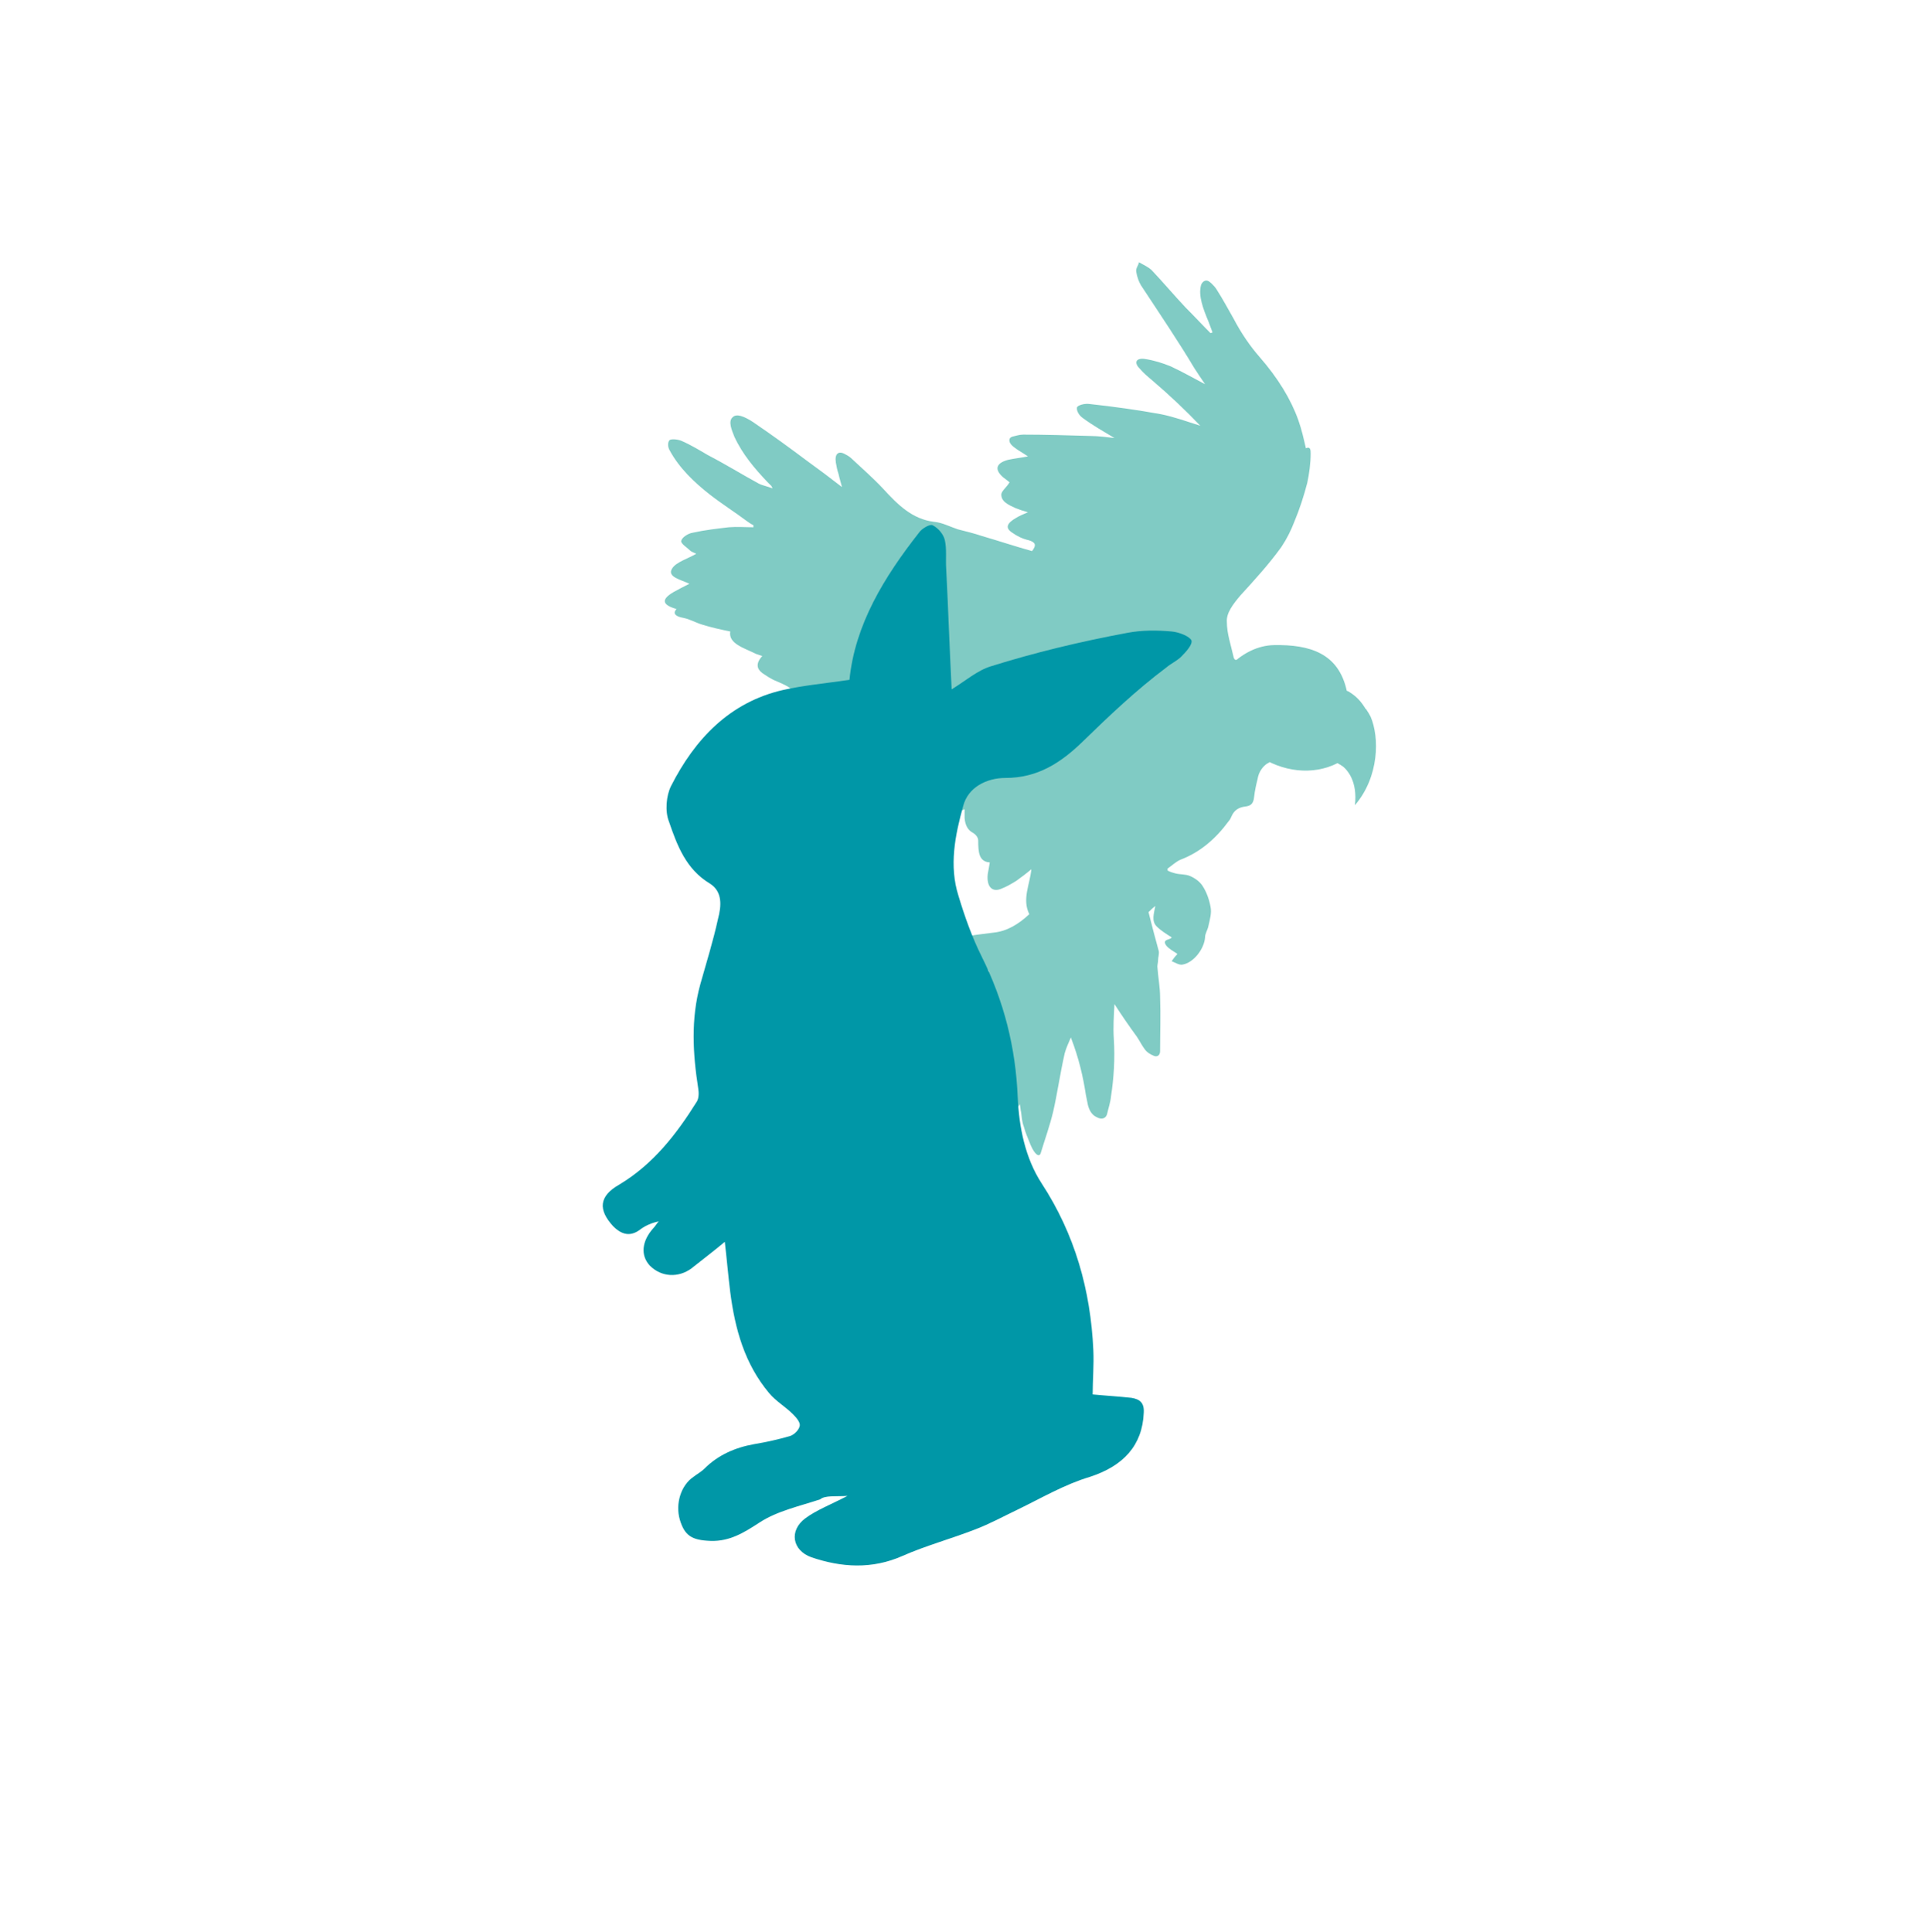
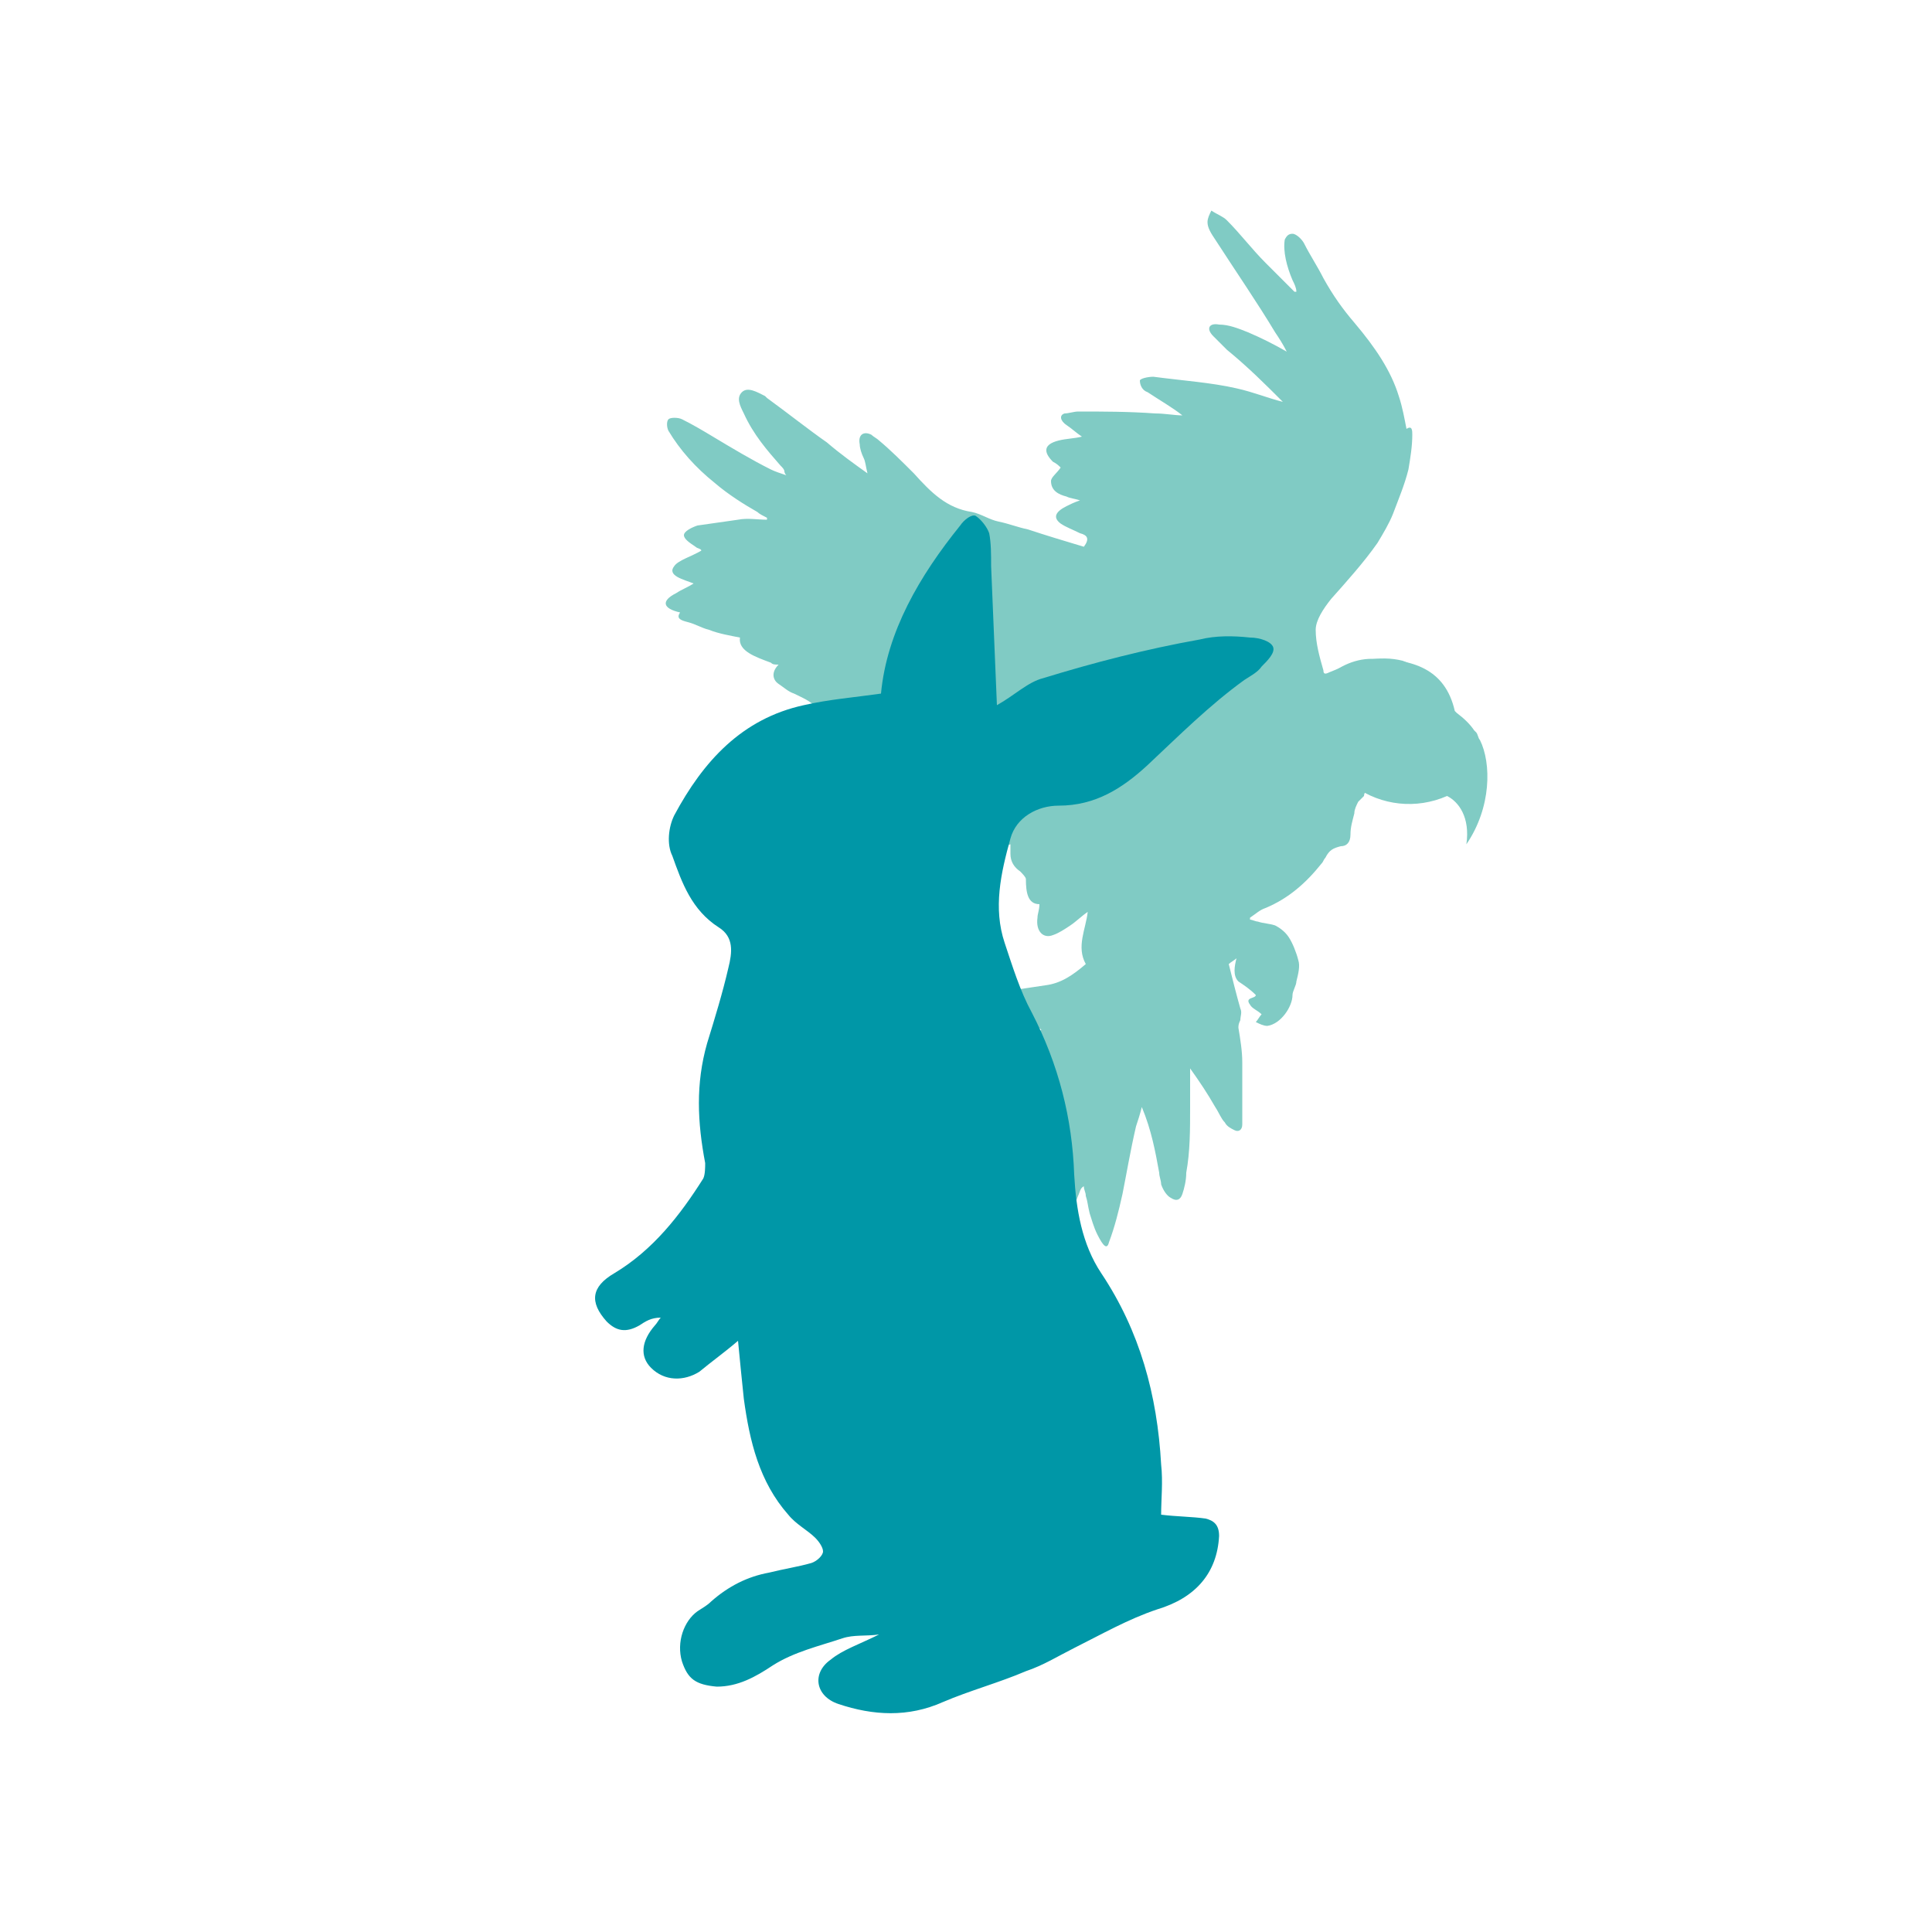
- <svg xmlns="http://www.w3.org/2000/svg" version="1.1" id="Layer_1" x="0px" y="0px" viewBox="0 0 283.5 283.5" style="enable-background:new 0 0 283.5 283.5;" xml:space="preserve">
+ <svg xmlns="http://www.w3.org/2000/svg" version="1.1" baseProfile="basic" id="Layer_1" x="0px" y="0px" viewBox="0 0 100 100" xml:space="preserve">
  <style type="text/css">
	.st0{fill:#80CBC4;}
	.st1{fill:#0097A7;}
+ 	.st2{fill:none;}
</style>
-   <path class="st0" d="M187.3,111.2c1.1-0.7,2.2-0.9,3.5-1c0.7,0,1.2,0.1,1.7,0.4c1,0.1,2,0.5,3,1c1.1,0.5,2.2,1.2,3.2,2  c0,0,0-0.1,0-0.1c0-0.5,0.3-1,0.5-1.5c0.7-2.4,0-5-1.8-7.9c-0.4-0.7-0.6-1.7-0.9-2.4c-1.6-3.5-3-5.8-5.1-6.5  c-2.9-0.7-5.9-0.1-9.4,1.6c-0.5,0.2-0.8,0.1-0.9-0.3c-0.4-1.8-1-3.5-1-5.2c-0.1-1.3,0.9-2.6,2-3.9c2.1-2.3,4.2-4.6,6-7.1  c0.8-1.2,1.4-2.4,1.9-3.7c0.8-1.9,1.4-3.8,1.9-5.7c0.3-1.4,0.5-2.9,0.5-4.3c0-0.5,0-1.1-0.7-0.8c-0.3-1.3-0.6-2.7-1.1-4.1  c-1.1-3.1-3-6.2-5.7-9.3c-1.4-1.6-2.7-3.5-3.8-5.6c-0.8-1.4-1.6-2.9-2.5-4.3c-0.3-0.5-1.1-1.3-1.4-1.3c-0.4-0.1-0.8,0.3-0.9,0.7  c-0.4,1.5,0.3,3.4,1.1,5.3c0.2,0.5,0.4,1.1,0.6,1.6c-0.1,0-0.2,0.1-0.3,0.1c-1.2-1.2-2.4-2.5-3.7-3.8c-1.6-1.7-3.2-3.6-4.9-5.4  c-0.5-0.5-1.2-0.8-1.9-1.2c-0.1,0.5-0.5,0.9-0.4,1.4c0.1,0.7,0.4,1.6,0.9,2.3c2.7,4.1,5.4,8.1,7.6,11.8c0.5,0.8,1,1.5,1.6,2.4  c-1.7-0.9-3.3-1.8-5-2.6c-1.2-0.5-2.5-0.9-3.8-1.1c-1.3-0.2-1.7,0.5-0.8,1.4c0.5,0.6,1.2,1.2,1.8,1.7c2.7,2.3,5,4.5,7.1,6.7  c-1.9-0.6-3.8-1.3-5.8-1.7c-3.3-0.6-6.8-1.1-10.5-1.5c-0.7-0.1-1.7,0.2-1.8,0.5c-0.1,0.5,0.3,1.2,0.9,1.6c1.5,1.1,3.1,2,4.6,2.9  c-1-0.1-2.3-0.3-3.5-0.3c-3.4-0.1-6.7-0.2-9.9-0.2c-0.6,0-1.1,0.2-1.6,0.3c-0.6,0.2-0.6,0.9,0.2,1.5c0.6,0.5,1.4,0.9,2.1,1.4  c-1,0.2-2,0.3-2.9,0.5c-1.9,0.5-2,1.5-0.7,2.6c0.4,0.3,0.8,0.6,0.9,0.7c-0.4,0.7-1.1,1.2-1.2,1.7c-0.1,1.1,1,1.6,2.1,2.1  c0.5,0.2,1.1,0.4,1.8,0.6c-0.7,0.3-1.2,0.5-1.7,0.8c-1.4,0.8-1.7,1.5-0.6,2.2c0.7,0.5,1.5,0.9,2.4,1.1c1,0.3,1.2,0.7,0.5,1.6  c-2.5-0.7-4.9-1.5-7.3-2.2c-1.2-0.4-2.4-0.7-3.6-1c-1.2-0.4-2.3-1-3.5-1.1c-3.2-0.4-5.3-2.5-7.5-4.9c-1.4-1.5-2.9-2.8-4.5-4.3  c-0.3-0.3-0.6-0.5-1-0.7c-1-0.6-1.6-0.1-1.4,1.2c0.1,0.6,0.2,1.1,0.4,1.7c0.1,0.5,0.3,1.1,0.5,1.9c-1.8-1.4-3.4-2.6-5.2-3.9  c-2.4-1.8-5-3.7-7.8-5.6c-0.1-0.1-0.2-0.1-0.3-0.2c-1-0.6-2.2-1.2-2.8-0.5c-0.6,0.6-0.1,1.8,0.3,2.8c1.2,2.6,3,4.7,4.8,6.6  c0.2,0.2,0.4,0.4,0.6,0.6c0,0,0.1,0.1,0.2,0.4c-0.7-0.3-1.4-0.4-2-0.7c-2.4-1.3-4.8-2.8-7.5-4.2c-1.2-0.7-2.5-1.5-3.9-2.1  c-0.5-0.2-1.4-0.3-1.7-0.1c-0.3,0.3-0.3,1,0,1.5c1.4,2.6,3.6,4.7,5.9,6.5c1.8,1.4,3.7,2.6,5.3,3.8c0.4,0.3,0.7,0.5,1.1,0.7  c0,0.1,0,0.2,0,0.3c-1.2,0-2.4-0.1-3.6,0c-1.7,0.2-3.5,0.4-5.3,0.8c-0.7,0.1-1.6,0.7-1.7,1.2c-0.1,0.4,0.9,1,1.4,1.5  c0.3,0.2,0.7,0.3,0.8,0.4c-1.2,0.7-2.9,1.2-3.5,2.1c-0.9,1.3,1.3,1.7,2.5,2.3c-0.8,0.4-1.6,0.8-2.3,1.2c-1.9,1.1-1.7,1.9,0.4,2.5  c-0.6,0.7-0.1,1.1,1,1.3c1,0.2,1.8,0.7,2.8,1c1.3,0.4,2.6,0.7,4.1,1c-0.3,1.8,2,2.4,3.8,3.3c0.3,0.1,0.6,0.2,0.9,0.3  c-1,1.1-0.8,1.9,0,2.5c0.6,0.4,1.3,0.9,2.1,1.2c1.1,0.5,2.2,0.9,2.7,1.8c0.2,0.4,0.8,0.7,1.3,0.9c1.2,0.5,2.8,0.7,3.5,1.6  c0.2,0.3,0.8,0.4,1.3,0.4c0.9,0,1.1,0.3,0.9,1c-0.2,1,1.3,1.6,3.2,1.3c1.4-0.2,2.7-0.5,3.9-0.8c-1.2,3.6-1.3,4.1-0.5,5.1  c1.7-0.6,3.4-1.1,5.1-1.6c0,0.6,0,1.1-0.1,1.6c-0.5,1.5,0.2,2.6,1.1,3.6c0.1,0.1,0.5,0.2,0.7,0.1c0.6-0.2,1.2-0.5,1.7-0.8  c0,1-0.1,2.1,0.1,3.1c0.2,2,0.9,2.3,2.7,1.5c0,0.4,0,0.9,0,1.3c0.1,1.1,0.5,1.8,1.3,2.2c0.3,0.2,0.7,0.6,0.7,1.1  c0,1.7,0.1,3.1,1.7,3.2c-0.1,0.6-0.2,1.2-0.3,1.7c-0.2,1.8,0.6,2.7,1.9,2.2c0.8-0.3,1.5-0.7,2.3-1.2c0.7-0.5,1.5-1.1,2.2-1.7  c-0.2,2.2-1.4,4.4-0.3,6.6c-1.6,1.5-3.3,2.5-5.2,2.7c-1.6,0.2-3.3,0.4-4.9,0.7c0,0,0,0-0.1,0c-0.6,0.2-1.3,0.4-1.3,1.3  c0.1,0.9,0.9,1.4,1.5,1.7c1.2,0.6,2.5,1.1,3.7,1.6c0.1,0,0.2,0.1,0.4,0.4c-0.6,0.4-1.2,1-1.9,1.3c-1.6,0.6-3.2,1.1-4.7,1.6  c-0.3,0.1-0.8,0.1-1.2,0.1c-0.3,0-0.6,0-0.8,0.1c-0.8,0.3-0.6,1.1,0.4,1.8c0.5,0.4,1,0.7,1.6,1.1c0,0.1-0.1,0.1-0.1,0.2  c-0.5,0.7-0.1,1.3,1.1,1.9c0.7,0.3,1.3,0.6,2,0.9c-0.8,2.4-1.4,4.6-1.9,6.9c-0.3,1.6-0.6,3.4-1.6,4.8c-1.3,2-3.4,4-7,6.6  c-2.7,2.1-7.1,4.5-12.6,8.6c-0.8,0.6-1.8,1.4-2.7,2.4c-1.3,1.4-1.6,2.7-0.4,2.4c1.7-0.4,3.5-1.1,5.1-1.9c5.4-2.7,9.7-5.5,12.6-7.4  c4.2-2.7,7-4.7,8.9-7c0.2,0.8,0.2,1.4,0.4,2.1c0.1,0.3,0.3,0.9,0.5,1.1c0.2,0.2,0.5,0.1,0.6,0c0.5-0.4,0.8-0.9,1.2-1.3  c0.8-0.8,1.6-1.5,2.4-2.1c1-0.8,1.4-2.2,1.9-3.4c0.2-0.4,0.4-0.9,0.7-1.3c0.1,0.4,0.1,0.8,0.2,1.2c0.1,0.7,0.1,1.3,0.4,2.1  c0.2,0.8,0.6,1.7,1,2.7c0.6,1.4,1.3,1.9,1.5,1.1c0.6-2,1.3-3.9,1.8-6c0.6-2.6,1-5.5,1.7-8.6c0.2-0.7,0.5-1.4,0.9-2.3  c1.2,3.1,1.8,5.8,2.2,8.4c0.1,0.5,0.2,1,0.3,1.5c0.2,0.8,0.6,1.5,1.3,1.8c0.7,0.4,1.3,0.2,1.5-0.4c0.2-0.9,0.5-1.7,0.6-2.7  c0.4-2.6,0.6-5.5,0.4-8.5c-0.1-1.6,0-3.2,0.1-5c1.1,1.7,2.2,3.3,3.3,4.8c0.4,0.6,0.8,1.4,1.2,1.9c0.3,0.4,0.8,0.7,1.3,0.9  c0.5,0.2,0.9-0.1,0.9-0.7c0-2.6,0.1-5.2,0-7.9c0-1.5-0.3-3-0.4-4.5c0-0.3,0.1-0.6,0.1-0.9c0-0.5,0.2-1,0.1-1.4  c-0.5-1.8-1-3.7-1.5-5.7c0.3-0.3,0.6-0.6,1-0.9c-0.2,1.1-0.6,2.2,0.2,3c0.6,0.6,1.4,1.1,2.2,1.6c-0.1,0.4-1.5,0.2-0.8,1.2  c0.4,0.5,1,0.8,1.6,1.2c0-0.1,0,0,0,0.1c-0.3,0.3-0.6,0.7-0.8,1c0.5,0.2,1.1,0.6,1.6,0.5c1.7-0.3,3.2-2.4,3.3-4  c0-0.6,0.4-1.1,0.5-1.7c0.2-0.9,0.5-1.9,0.3-2.8c-0.2-1.1-0.6-2.2-1.2-3.1c-0.4-0.6-1.1-1.1-1.8-1.4c-0.7-0.3-1.5-0.2-2.2-0.4  c-0.4-0.1-0.7-0.2-1.1-0.4c0-0.1,0-0.2,0-0.3c0.6-0.4,1.2-1,1.9-1.3c2.9-1.1,5.2-3.1,7.1-5.7c0.2-0.2,0.3-0.5,0.4-0.7  c0.4-0.9,1.1-1.3,2-1.4c0.8-0.1,1.2-0.4,1.3-1.4c0.1-0.9,0.3-1.8,0.5-2.6c0.1-0.6,0.3-1.1,0.6-1.5c0.2-0.3,0.5-0.6,0.8-0.8  C186.3,112,186.8,111.5,187.3,111.2z" />
-   <path class="st1" d="M124.4,219.6c-2.5,1.3-4.6,2.1-6.2,3.3c-2.4,1.8-1.9,4.7,0.9,5.7c4.4,1.5,8.9,1.8,13.4-0.2  c3.4-1.5,7.1-2.5,10.7-3.9c2.1-0.8,4.1-1.9,6.2-2.9c3.5-1.7,6.9-3.7,10.6-4.8c4.9-1.6,7.7-4.6,7.9-9.4c0.1-1.5-0.6-2-1.8-2.2  c-1.8-0.2-3.6-0.3-5.7-0.5c0-2,0.2-4.3,0.1-6.5c-0.4-8.8-2.7-17-7.6-24.5c-2.4-3.7-3.3-8.2-3.5-12.6c-0.3-7.3-2-14.1-5.3-20.7  c-1.4-2.8-2.5-5.9-3.4-8.9c-1.4-4.4-0.5-8.9,0.7-13.2c0.7-2.7,3.4-4.1,6.2-4.1c4.7,0,8.1-2.2,11.3-5.3c3.9-3.8,7.9-7.6,12.3-10.9  c0.7-0.6,1.6-1,2.2-1.6c0.7-0.7,1.7-1.8,1.5-2.4c-0.3-0.6-1.8-1.2-2.9-1.3c-2.2-0.2-4.4-0.2-6.5,0.2c-7,1.3-13.6,2.9-20,4.9  c-2,0.6-3.7,2.1-5.8,3.4c-0.3-5.9-0.5-11.8-0.8-17.7c-0.1-1.4,0.1-2.9-0.2-4.2c-0.2-0.9-1-1.8-1.8-2.2c-0.4-0.2-1.6,0.5-2,1.1  c-5.1,6.5-9.4,13.5-10.2,21.6c-3.4,0.5-6.7,0.8-9.8,1.5c-7.8,1.8-12.9,7.2-16.4,14.1c-0.7,1.4-0.9,3.7-0.3,5.2c1.2,3.5,2.5,7,6,9.1  c1.9,1.2,1.7,3.3,1.2,5.2c-0.7,3.2-1.7,6.4-2.6,9.6c-1.4,5.1-1.1,10.2-0.3,15.3c0.1,0.6,0.1,1.4-0.2,1.9c-3,4.8-6.4,9.2-11.4,12.2  c-3,1.7-3.1,3.7-0.9,6.1c1.3,1.3,2.6,1.6,4.1,0.4c0.7-0.5,1.6-0.9,2.6-1.1c-0.3,0.3-0.5,0.7-0.8,1c-1.7,1.9-1.9,4-0.5,5.5  c1.7,1.7,4.2,1.8,6.1,0.4c1.5-1.2,3.1-2.4,4.9-3.9c0.3,2.6,0.5,5,0.8,7.4c0.7,5.4,2.1,10.5,5.7,14.8c1,1.2,2.4,2,3.5,3.1  c0.5,0.5,1.1,1.2,1,1.7c-0.1,0.6-0.8,1.3-1.4,1.5c-1.7,0.5-3.5,0.9-5.3,1.2c-2.8,0.5-5.3,1.6-7.3,3.6c-0.5,0.5-1.1,0.8-1.6,1.2  c-1.8,1.2-2.7,3.9-2,6.3c0.7,2.3,1.7,3,4.5,3.1c2.8,0.1,4.9-1.2,7.2-2.7c2.6-1.7,5.9-2.4,8.9-3.4  C121.1,219.5,122.6,219.7,124.4,219.6z" />
-   <path class="st0" d="M201.2,105.2c-0.2-0.4-0.4-0.7-0.6-1c0,0,0-0.1-0.1-0.1c-0.1-0.1-0.1-0.2-0.2-0.3c-0.5-0.8-1.2-1.6-2.2-2.2  c-0.1-0.1-0.2-0.1-0.4-0.2c-1.2-5.5-5.4-6.8-10.7-6.7c-4.7,0.1-8.6,4.5-9.9,8.8c-1.1,3.5,4.4,5,5.5,1.5c0.6-1.8,2.4-4.4,4.4-4.7  c0.2,0,0.6,0,0.9,0c-0.3,1.1,0,2.4,1,3.1c0,0.3,0.1,0.6,0.2,1c0.4,1.3,1.4,1.9,2.7,2.1c0.7,0.1,1.2,0.3,1.7,0.7  c-2,0.7-4.1,0.1-5.9-1.2c-3-2-5.9,2.9-2.9,4.9c3.5,2.4,8,3,11.7,1.1c1.5,0.8,2.9,2.8,2.5,6.2C202.5,114,202.5,108.2,201.2,105.2z" />
+   <path class="st0" d="M71,40.7c0.4-0.3,0.9-0.4,1.4-0.4c0.3,0,0.5,0,0.7,0.1c0.4,0.1,0.8,0.2,1.2,0.4c0.5,0.2,0.9,0.5,1.3,0.8  c0,0,0,0,0,0c0-0.2,0.1-0.4,0.2-0.6c0.3-1,0-2-0.7-3.2c-0.2-0.3-0.2-0.7-0.4-1c-0.6-1.4-1.2-2.3-2.1-2.6c-1.2-0.3-2.4,0-3.8,0.6  c-0.2,0.1-0.3,0.1-0.3-0.1c-0.2-0.7-0.4-1.4-0.4-2.1c0-0.5,0.4-1.1,0.8-1.6c0.8-0.9,1.7-1.9,2.4-2.9c0.3-0.5,0.6-1,0.8-1.5  c0.3-0.8,0.6-1.5,0.8-2.3c0.1-0.6,0.2-1.2,0.2-1.8c0-0.2,0-0.5-0.3-0.3c-0.1-0.5-0.2-1.1-0.4-1.7c-0.4-1.3-1.2-2.5-2.3-3.8  c-0.6-0.7-1.1-1.4-1.6-2.3c-0.3-0.6-0.7-1.2-1-1.8c-0.1-0.2-0.4-0.5-0.6-0.5c-0.2,0-0.3,0.1-0.4,0.3c-0.1,0.6,0.1,1.4,0.4,2.1  c0.1,0.2,0.2,0.4,0.2,0.6c0,0-0.1,0-0.1,0c-0.5-0.5-1-1-1.5-1.5c-0.7-0.7-1.3-1.5-2-2.2c-0.2-0.2-0.5-0.3-0.8-0.5  c-0.1,0.2-0.2,0.4-0.2,0.6c0,0.3,0.2,0.6,0.4,0.9c1.1,1.7,2.2,3.3,3.1,4.8c0.2,0.3,0.4,0.6,0.6,1c-0.7-0.4-1.3-0.7-2-1  c-0.5-0.2-1-0.4-1.5-0.4c-0.5-0.1-0.7,0.2-0.3,0.6c0.2,0.2,0.5,0.5,0.7,0.7c1.1,0.9,2,1.8,2.9,2.7c-0.8-0.2-1.5-0.5-2.4-0.7  c-1.3-0.3-2.8-0.4-4.3-0.6c-0.3,0-0.7,0.1-0.7,0.2c0,0.2,0.1,0.5,0.4,0.6c0.6,0.4,1.3,0.8,1.8,1.2c-0.4,0-0.9-0.1-1.4-0.1  c-1.4-0.1-2.7-0.1-4-0.1c-0.2,0-0.5,0.1-0.7,0.1c-0.3,0.1-0.2,0.4,0.1,0.6c0.3,0.2,0.5,0.4,0.8,0.6c-0.4,0.1-0.8,0.1-1.2,0.2  c-0.8,0.2-0.8,0.6-0.3,1.1c0.2,0.1,0.3,0.2,0.4,0.3c-0.2,0.3-0.5,0.5-0.5,0.7c0,0.5,0.4,0.7,0.8,0.8c0.2,0.1,0.4,0.1,0.7,0.2  c-0.3,0.1-0.5,0.2-0.7,0.3c-0.6,0.3-0.7,0.6-0.3,0.9c0.3,0.2,0.6,0.3,1,0.5c0.4,0.1,0.5,0.3,0.2,0.7c-1-0.3-2-0.6-2.9-0.9  c-0.5-0.1-1-0.3-1.5-0.4c-0.5-0.1-0.9-0.4-1.4-0.5c-1.3-0.2-2.1-1-3-2c-0.6-0.6-1.2-1.2-1.8-1.7c-0.1-0.1-0.3-0.2-0.4-0.3  c-0.4-0.2-0.7,0-0.6,0.5c0,0.2,0.1,0.5,0.2,0.7c0.1,0.2,0.1,0.4,0.2,0.8c-0.7-0.5-1.4-1-2.1-1.6c-1-0.7-2-1.5-3.1-2.3  c0,0-0.1-0.1-0.1-0.1c-0.4-0.2-0.9-0.5-1.2-0.2c-0.3,0.3-0.1,0.7,0.1,1.1c0.5,1.1,1.2,1.9,1.9,2.7c0.1,0.1,0.2,0.2,0.2,0.3  c0,0,0,0.1,0.1,0.2c-0.3-0.1-0.6-0.2-0.8-0.3c-1-0.5-2-1.1-3-1.7c-0.5-0.3-1-0.6-1.6-0.9c-0.2-0.1-0.6-0.1-0.7,0  c-0.1,0.1-0.1,0.4,0,0.6c0.6,1,1.4,1.9,2.4,2.7c0.7,0.6,1.5,1.1,2.2,1.5c0.1,0.1,0.3,0.2,0.5,0.3c0,0,0,0.1,0,0.1  c-0.5,0-1-0.1-1.5,0c-0.7,0.1-1.4,0.2-2.1,0.3c-0.3,0.1-0.7,0.3-0.7,0.5c0,0.2,0.3,0.4,0.6,0.6c0.1,0.1,0.3,0.1,0.3,0.2  c-0.5,0.3-1.2,0.5-1.4,0.8c-0.4,0.5,0.5,0.7,1,0.9c-0.3,0.2-0.6,0.3-0.9,0.5c-0.8,0.4-0.7,0.8,0.2,1c-0.2,0.3,0,0.4,0.4,0.5  c0.4,0.1,0.7,0.3,1.1,0.4c0.5,0.2,1.1,0.3,1.6,0.4c-0.1,0.7,0.8,1,1.6,1.3c0.1,0.1,0.2,0.1,0.4,0.1c-0.4,0.4-0.3,0.8,0,1  c0.3,0.2,0.5,0.4,0.8,0.5c0.4,0.2,0.9,0.4,1.1,0.7c0.1,0.2,0.3,0.3,0.5,0.4c0.5,0.2,1.1,0.3,1.4,0.7c0.1,0.1,0.3,0.2,0.5,0.2  c0.4,0,0.4,0.1,0.4,0.4c-0.1,0.4,0.5,0.7,1.3,0.5c0.5-0.1,1.1-0.2,1.6-0.3c-0.5,1.5-0.5,1.7-0.2,2.1c0.7-0.2,1.4-0.4,2.1-0.6  c0,0.2,0,0.4,0,0.6c-0.2,0.6,0.1,1.1,0.4,1.5c0,0.1,0.2,0.1,0.3,0c0.2-0.1,0.5-0.2,0.7-0.3c0,0.4,0,0.9,0,1.3  c0.1,0.8,0.3,0.9,1.1,0.6c0,0.2,0,0.4,0,0.5c0,0.4,0.2,0.7,0.5,0.9c0.1,0.1,0.3,0.3,0.3,0.4c0,0.7,0.1,1.3,0.7,1.3  c0,0.3-0.1,0.5-0.1,0.7c-0.1,0.7,0.3,1.1,0.8,0.9c0.3-0.1,0.6-0.3,0.9-0.5c0.3-0.2,0.6-0.5,0.9-0.7c-0.1,0.9-0.6,1.8-0.1,2.7  c-0.7,0.6-1.3,1-2.1,1.1c-0.7,0.1-1.3,0.2-2,0.3c0,0,0,0,0,0c-0.3,0.1-0.5,0.2-0.5,0.5c0,0.4,0.3,0.6,0.6,0.7c0.5,0.2,1,0.4,1.5,0.7  c0,0,0.1,0,0.2,0.1c-0.3,0.2-0.5,0.4-0.8,0.5c-0.6,0.3-1.3,0.5-1.9,0.7c-0.1,0-0.3,0-0.5,0.1c-0.1,0-0.2,0-0.3,0.1  c-0.3,0.1-0.2,0.4,0.2,0.7c0.2,0.2,0.4,0.3,0.6,0.4c0,0,0,0,0,0.1c-0.2,0.3,0,0.5,0.5,0.8c0.3,0.1,0.5,0.2,0.8,0.3  c-0.3,1-0.6,1.9-0.8,2.8c-0.1,0.7-0.3,1.4-0.6,2c-0.5,0.8-1.4,1.6-2.8,2.7c-1.1,0.8-2.9,1.8-5.1,3.5c-0.3,0.3-0.7,0.6-1.1,1  c-0.5,0.6-0.6,1.1-0.1,1c0.7-0.2,1.4-0.4,2.1-0.8c2.2-1.1,3.9-2.2,5.1-3c1.7-1.1,2.8-1.9,3.6-2.8c0.1,0.3,0.1,0.6,0.2,0.8  c0,0.1,0.1,0.4,0.2,0.4c0.1,0.1,0.2,0,0.3,0c0.2-0.2,0.3-0.4,0.5-0.5c0.3-0.3,0.6-0.6,1-0.8c0.4-0.3,0.6-0.9,0.8-1.4  c0.1-0.2,0.1-0.4,0.3-0.5c0,0.2,0.1,0.3,0.1,0.5c0.1,0.3,0.1,0.5,0.2,0.9c0.1,0.3,0.2,0.7,0.4,1.1c0.3,0.6,0.5,0.8,0.6,0.4  c0.3-0.8,0.5-1.6,0.7-2.5c0.2-1,0.4-2.2,0.7-3.5c0.1-0.3,0.2-0.6,0.3-1c0.5,1.2,0.7,2.3,0.9,3.4c0,0.2,0.1,0.4,0.1,0.6  c0.1,0.3,0.3,0.6,0.5,0.7c0.3,0.2,0.5,0.1,0.6-0.2c0.1-0.3,0.2-0.7,0.2-1.1c0.2-1.1,0.2-2.2,0.2-3.4c0-0.6,0-1.3,0-2  c0.5,0.7,0.9,1.3,1.3,2c0.2,0.3,0.3,0.6,0.5,0.8c0.1,0.2,0.3,0.3,0.5,0.4c0.2,0.1,0.4,0,0.4-0.3c0-1,0-2.1,0-3.2  c0-0.6-0.1-1.2-0.2-1.8c0-0.1,0-0.2,0.1-0.4c0-0.2,0.1-0.4,0-0.6c-0.2-0.7-0.4-1.5-0.6-2.3c0.1-0.1,0.3-0.2,0.4-0.3  c-0.1,0.4-0.2,0.9,0.1,1.2c0.3,0.2,0.6,0.4,0.9,0.7c0,0.2-0.6,0.1-0.3,0.5c0.1,0.2,0.4,0.3,0.6,0.5c0,0,0,0,0,0  c-0.1,0.1-0.2,0.3-0.3,0.4c0.2,0.1,0.4,0.2,0.6,0.2c0.7-0.1,1.3-1,1.3-1.6c0-0.2,0.2-0.5,0.2-0.7c0.1-0.4,0.2-0.8,0.1-1.1  c-0.1-0.4-0.3-0.9-0.5-1.2c-0.2-0.3-0.5-0.5-0.7-0.6c-0.3-0.1-0.6-0.1-0.9-0.2c-0.1,0-0.3-0.1-0.4-0.1c0,0,0-0.1,0-0.1  c0.3-0.2,0.5-0.4,0.8-0.5c1.2-0.5,2.1-1.3,2.9-2.3c0.1-0.1,0.1-0.2,0.2-0.3c0.2-0.4,0.4-0.5,0.8-0.6c0.3,0,0.5-0.2,0.5-0.6  c0-0.4,0.1-0.7,0.2-1.1c0-0.2,0.1-0.4,0.2-0.6c0.1-0.1,0.2-0.2,0.3-0.3C70.6,41,70.8,40.8,71,40.7z" />
+   <path class="st1" d="M45.5,84.6c-1,0.5-1.9,0.8-2.5,1.3c-1,0.7-0.8,1.9,0.4,2.3c1.8,0.6,3.6,0.7,5.4-0.1c1.4-0.6,2.9-1,4.3-1.6  c0.9-0.3,1.7-0.8,2.5-1.2c1.4-0.7,2.8-1.5,4.3-2c2-0.6,3.1-1.9,3.2-3.8c0-0.6-0.3-0.8-0.7-0.9c-0.7-0.1-1.5-0.1-2.3-0.2  c0-0.8,0.1-1.7,0-2.6c-0.2-3.6-1.1-6.9-3.1-9.9c-1-1.5-1.3-3.3-1.4-5.1c-0.1-2.9-0.8-5.7-2.2-8.4c-0.6-1.1-1-2.4-1.4-3.6  c-0.6-1.8-0.2-3.6,0.3-5.4c0.3-1.1,1.4-1.7,2.5-1.7c1.9,0,3.3-0.9,4.6-2.1c1.6-1.5,3.2-3.1,5-4.4c0.3-0.2,0.7-0.4,0.9-0.7  c0.3-0.3,0.7-0.7,0.6-1c-0.1-0.3-0.7-0.5-1.2-0.5c-0.9-0.1-1.8-0.1-2.6,0.1c-2.8,0.5-5.5,1.2-8.1,2c-0.8,0.2-1.5,0.9-2.4,1.4  c-0.1-2.4-0.2-4.8-0.3-7.2c0-0.6,0-1.2-0.1-1.7c-0.1-0.3-0.4-0.7-0.7-0.9c-0.2-0.1-0.6,0.2-0.8,0.5c-2.1,2.6-3.8,5.5-4.1,8.7  c-1.4,0.2-2.7,0.3-4,0.6c-3.2,0.7-5.2,2.9-6.7,5.7c-0.3,0.6-0.4,1.5-0.1,2.1c0.5,1.4,1,2.8,2.4,3.7c0.8,0.5,0.7,1.3,0.5,2.1  c-0.3,1.3-0.7,2.6-1.1,3.9c-0.6,2.1-0.5,4.1-0.1,6.2c0,0.2,0,0.6-0.1,0.8c-1.2,1.9-2.6,3.7-4.6,4.9c-1.2,0.7-1.3,1.5-0.4,2.5  c0.5,0.5,1,0.6,1.7,0.2c0.3-0.2,0.6-0.4,1.1-0.4c-0.1,0.1-0.2,0.3-0.3,0.4c-0.7,0.8-0.8,1.6-0.2,2.2c0.7,0.7,1.7,0.7,2.5,0.2  c0.6-0.5,1.3-1,2-1.6c0.1,1.1,0.2,2,0.3,3c0.3,2.2,0.8,4.3,2.3,6c0.4,0.5,1,0.8,1.4,1.2c0.2,0.2,0.4,0.5,0.4,0.7  c0,0.2-0.3,0.5-0.6,0.6c-0.7,0.2-1.4,0.3-2.2,0.5c-1.1,0.2-2.1,0.7-3,1.5c-0.2,0.2-0.4,0.3-0.7,0.5c-0.7,0.5-1.1,1.6-0.8,2.6  c0.3,0.9,0.7,1.2,1.8,1.3c1.1,0,2-0.5,2.9-1.1c1.1-0.7,2.4-1,3.6-1.4C44.2,84.6,44.8,84.7,45.5,84.6z" />
+   <path class="st0" d="M76.6,38.3c-0.1-0.1-0.1-0.3-0.2-0.4c0,0,0,0,0,0c0,0-0.1-0.1-0.1-0.1c-0.2-0.3-0.5-0.6-0.9-0.9  c0,0-0.1-0.1-0.1-0.1c-0.5-2.2-2.2-2.7-4.3-2.7c-1.9,0-3.5,1.8-4,3.6c-0.4,1.4,1.8,2,2.2,0.6c0.2-0.7,1-1.8,1.8-1.9  c0.1,0,0.2,0,0.4,0c-0.1,0.4,0,1,0.4,1.3c0,0.1,0,0.3,0.1,0.4c0.2,0.5,0.6,0.8,1.1,0.8c0.3,0,0.5,0.1,0.7,0.3  c-0.8,0.3-1.6,0-2.4-0.5c-1.2-0.8-2.4,1.2-1.2,2c1.4,1,3.2,1.2,4.8,0.5c0.6,0.3,1.2,1.1,1,2.5C77.2,41.8,77.2,39.5,76.6,38.3z" />
+   <rect class="st2" width="100" height="100" />
+   <g>
+ </g>
+   <g>
+ </g>
+   <g>
+ </g>
+   <g>
+ </g>
+   <g>
+ </g>
+   <g>
+ </g>
</svg>
